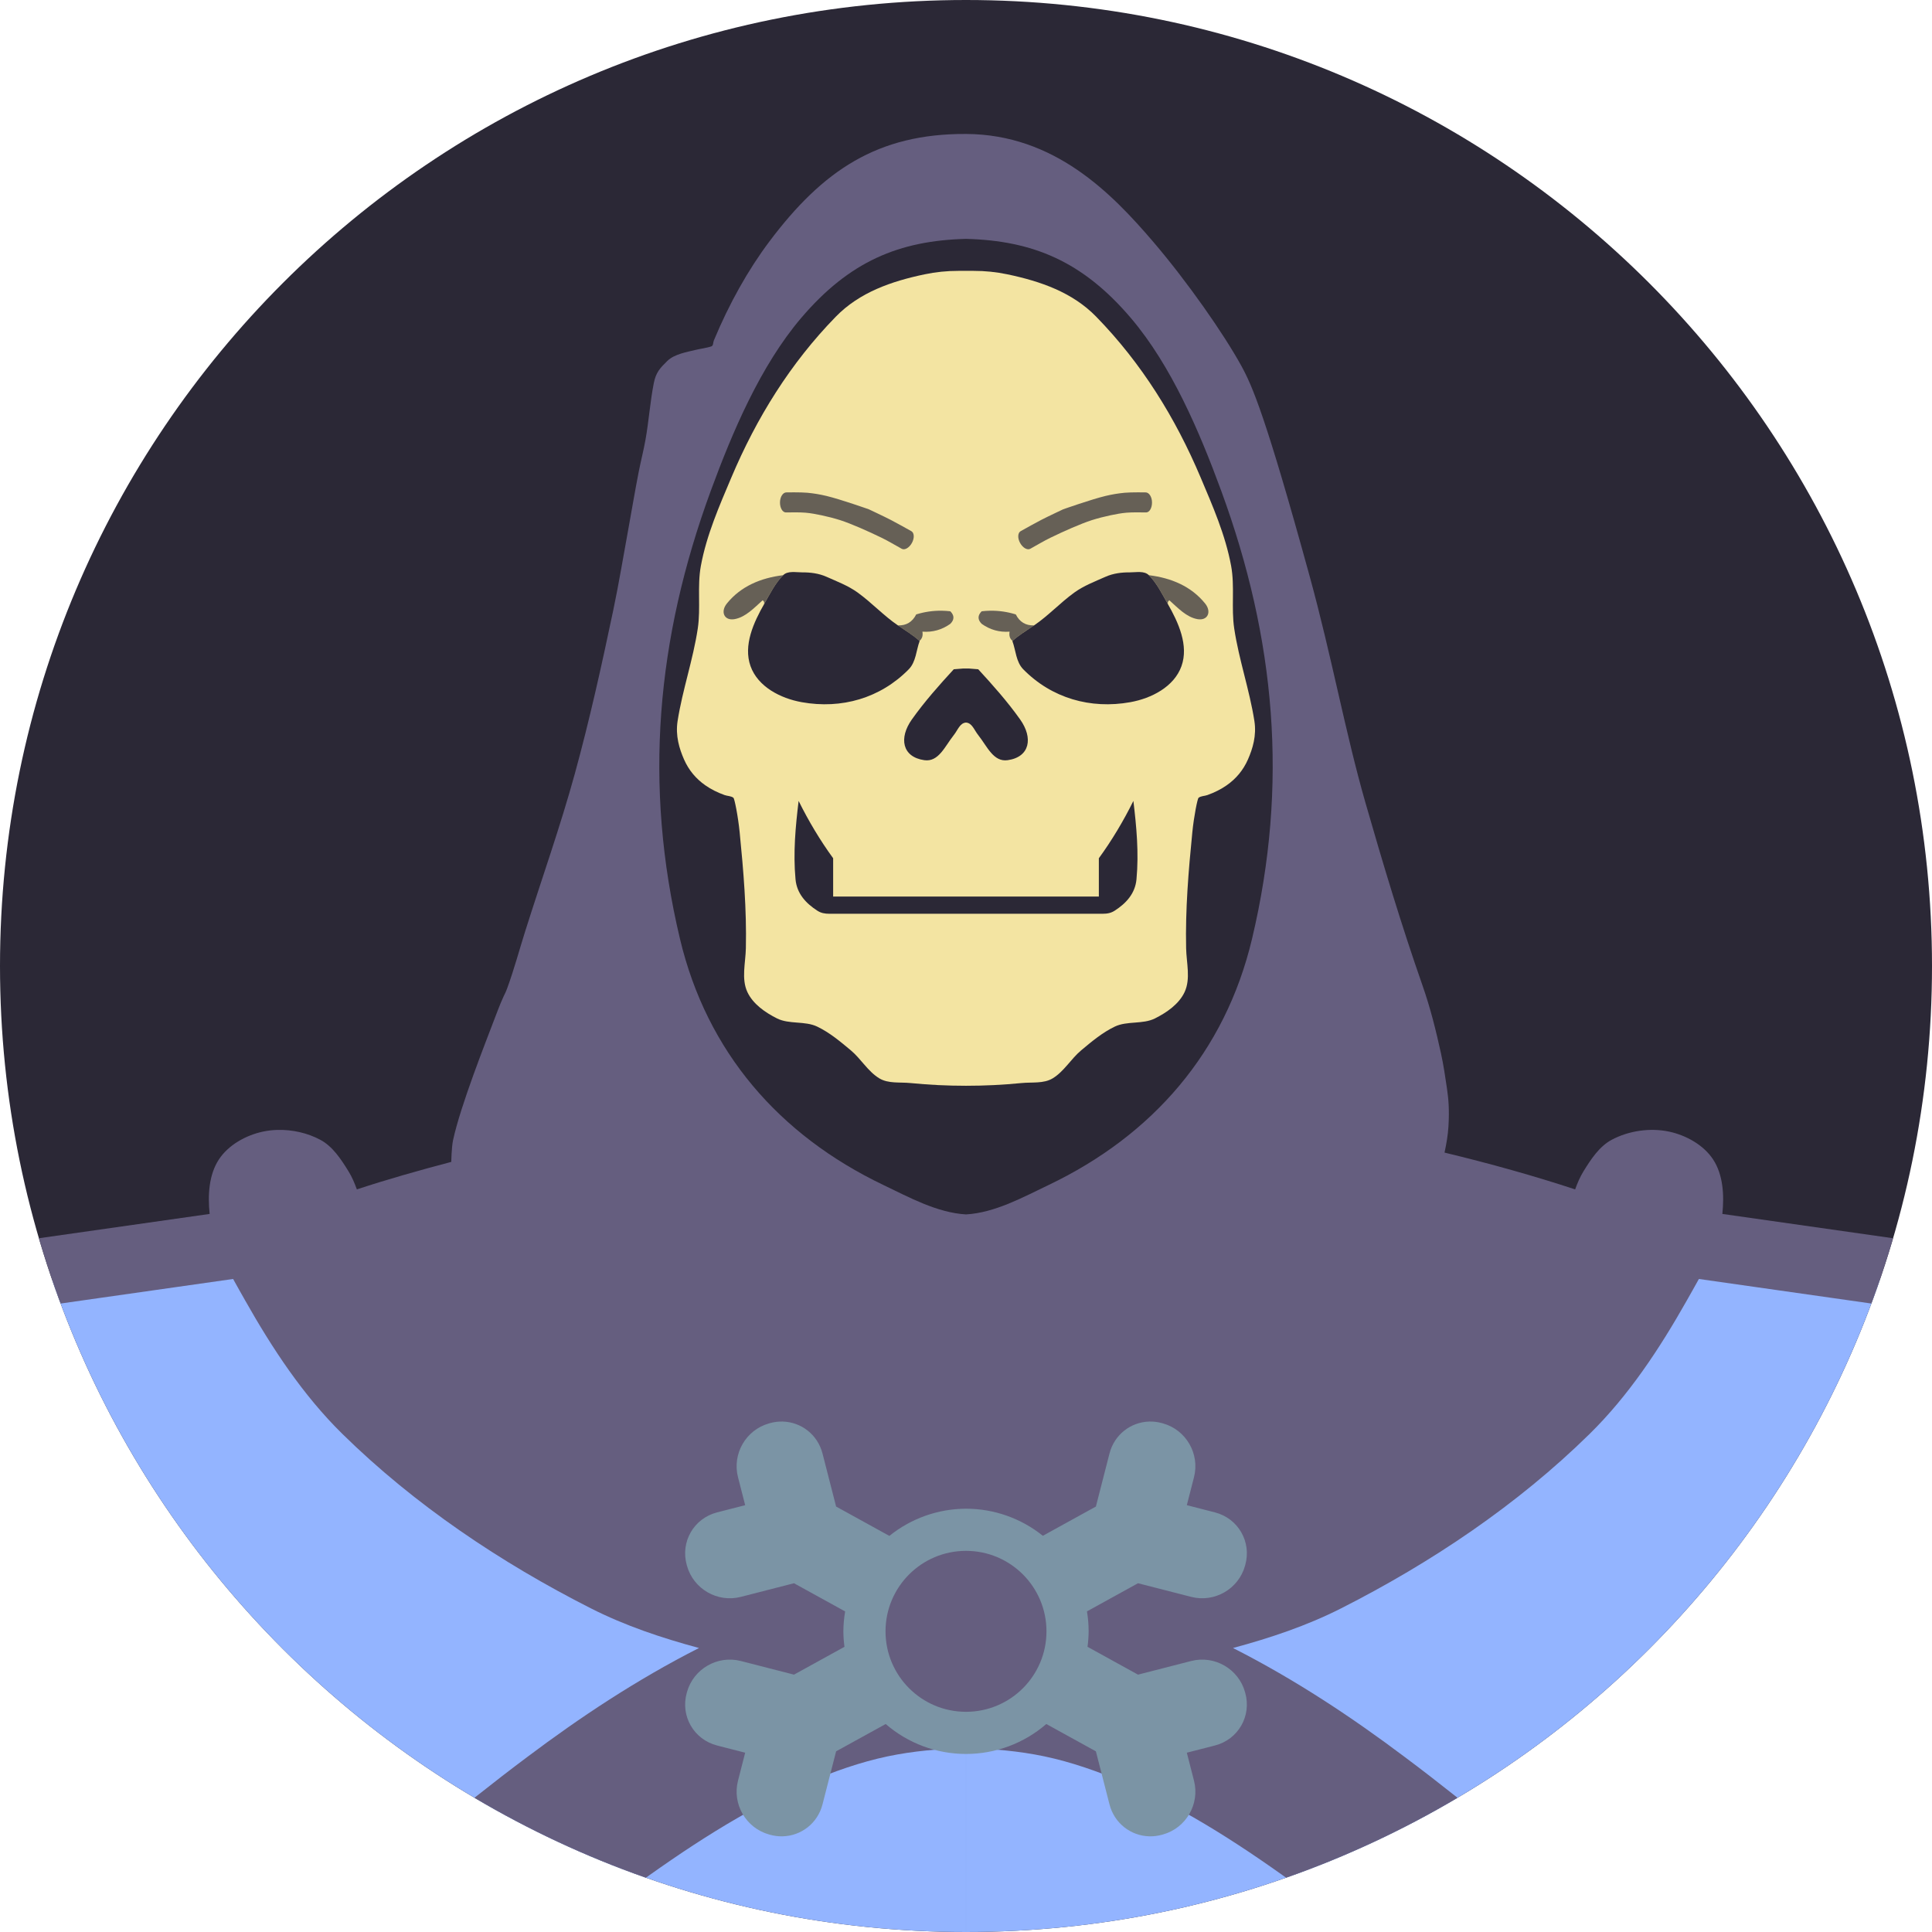
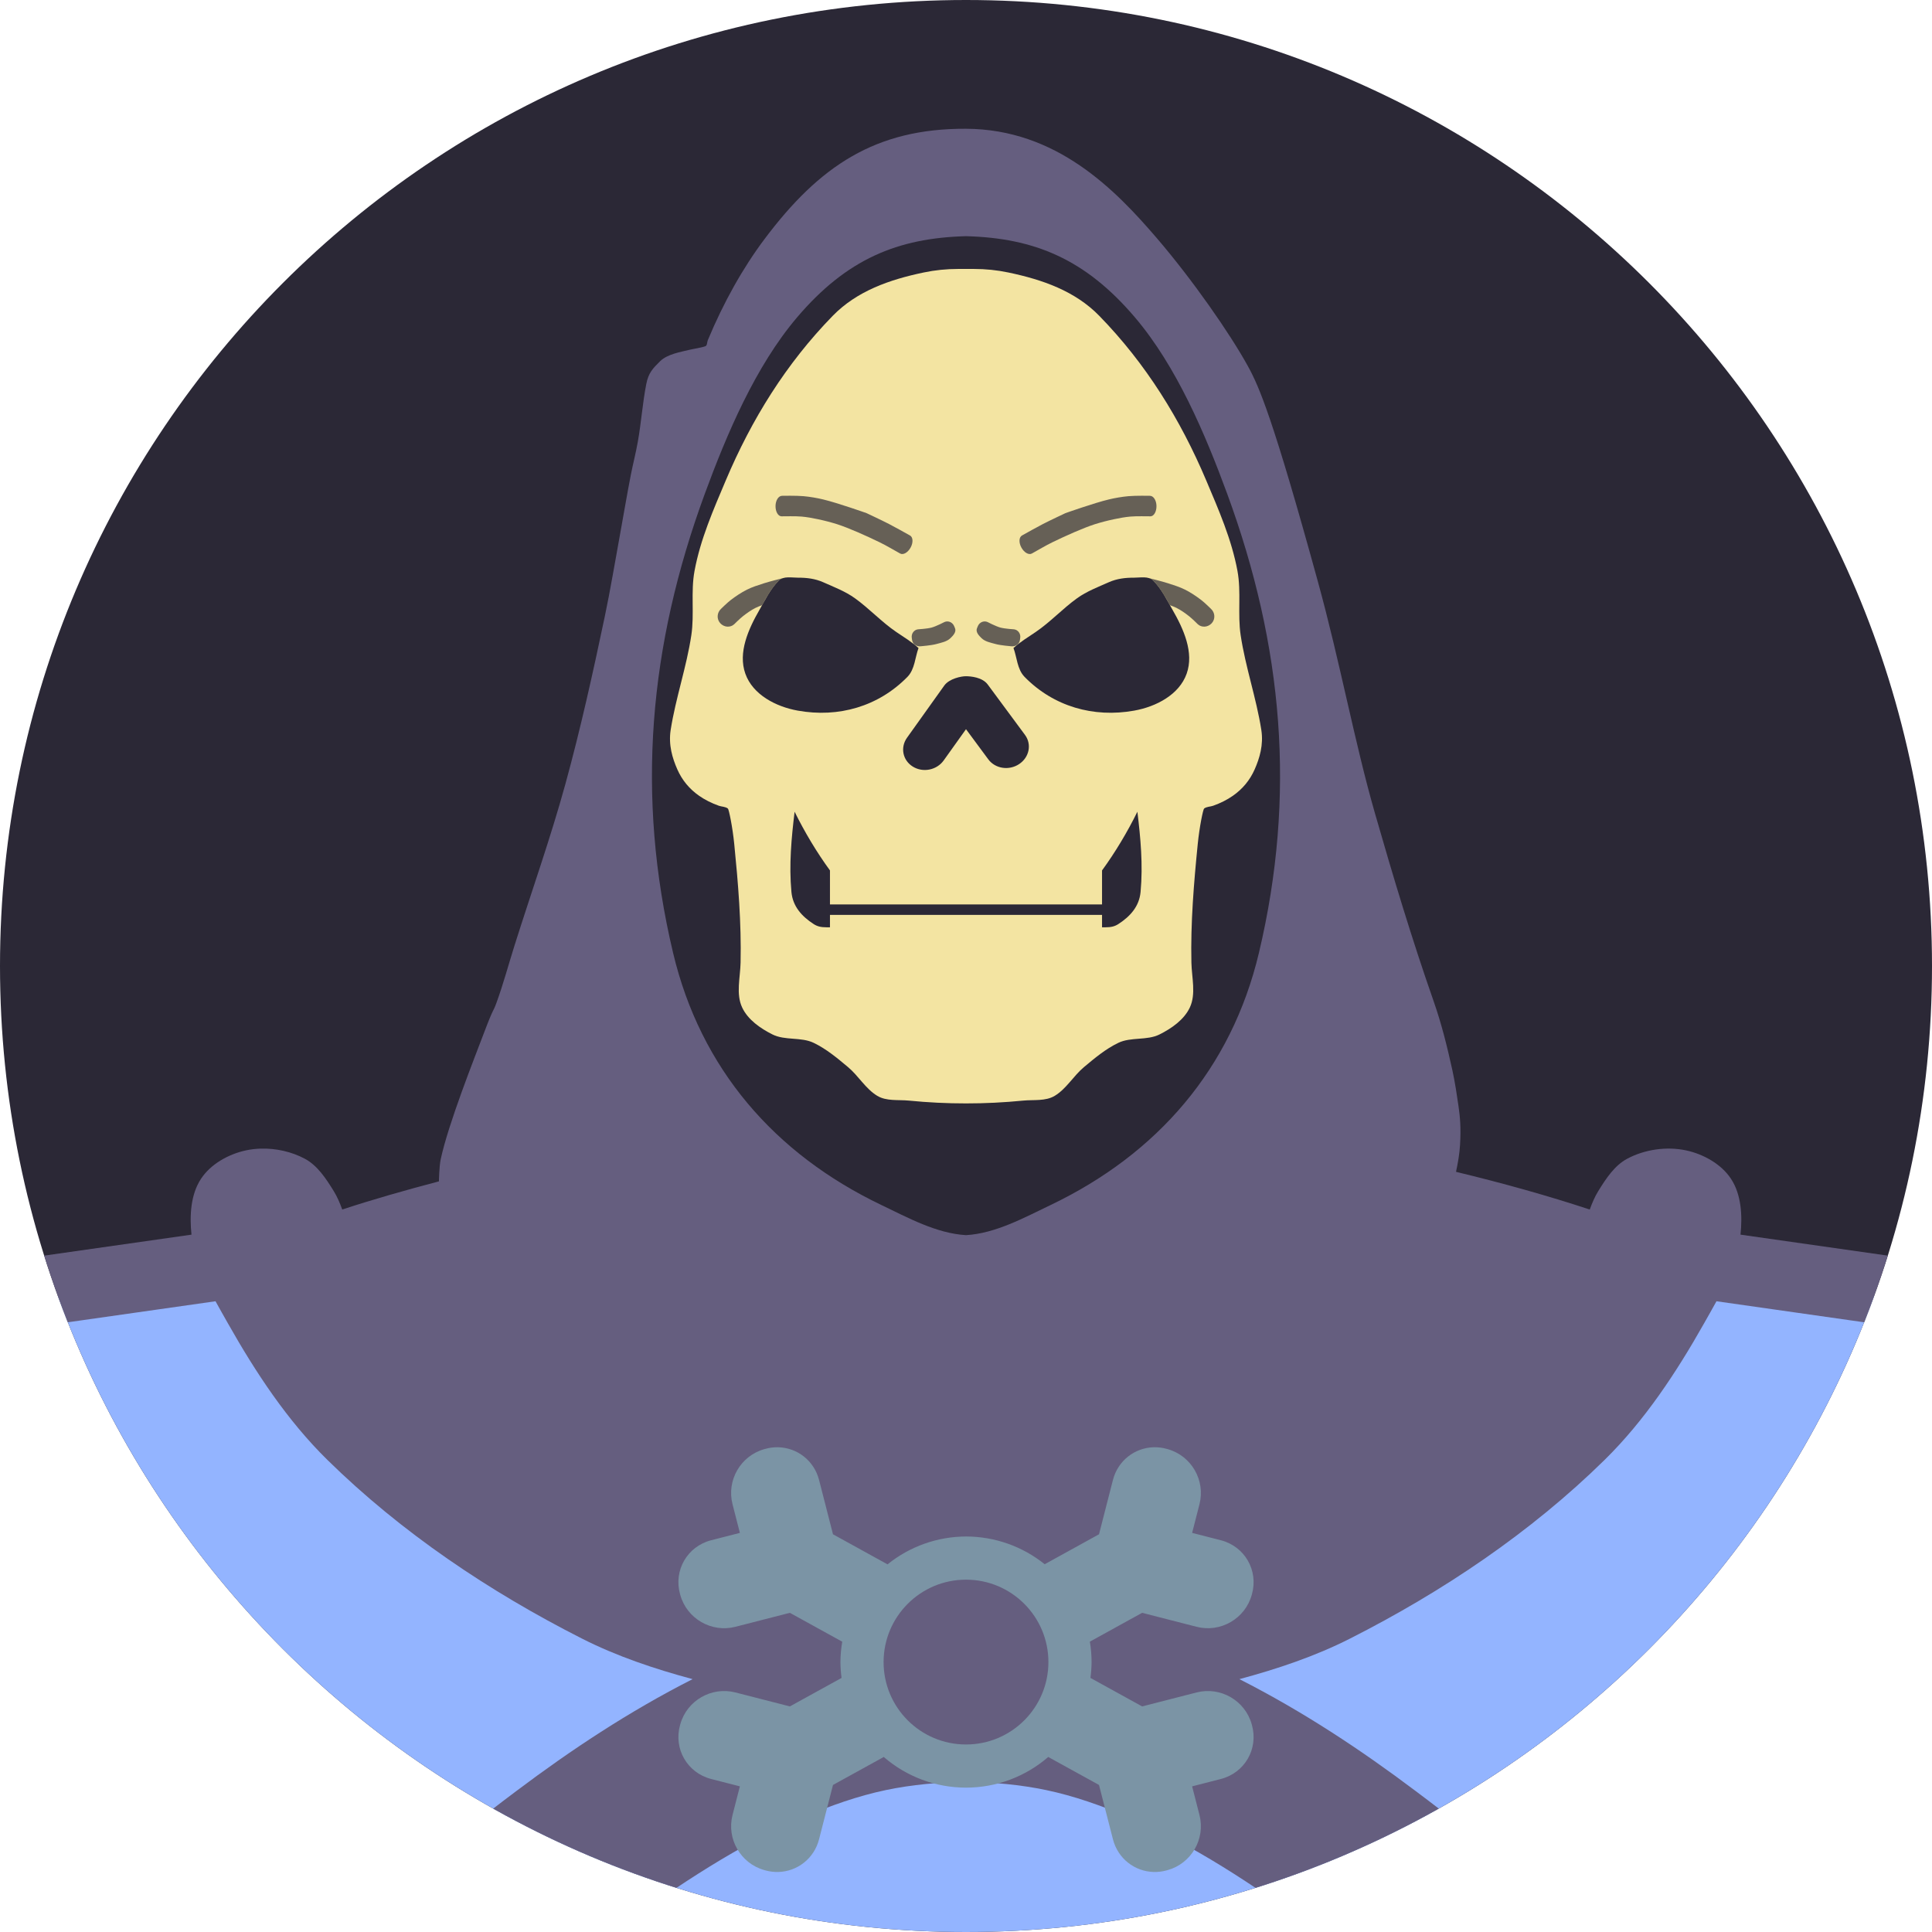
<svg xmlns="http://www.w3.org/2000/svg" xmlns:xlink="http://www.w3.org/1999/xlink" width="512" height="512" viewBox="0 0 512 512" version="1.1" id="svg1" xml:space="preserve">
  <defs id="defs1">
    <linearGradient id="swatch3">
      <stop style="stop-color:#655e7f;stop-opacity:1;" offset="0" id="stop3" />
    </linearGradient>
    <linearGradient id="swatch7">
      <stop style="stop-color:#2b2836;stop-opacity:1;" offset="0" id="stop7" />
    </linearGradient>
    <linearGradient id="swatch5">
      <stop style="stop-color:#f3e4a2;stop-opacity:1;" offset="0" id="stop5" />
    </linearGradient>
    <linearGradient id="swatch4">
      <stop style="stop-color:#7b94a5;stop-opacity:1;" offset="0" id="stop4" />
    </linearGradient>
    <linearGradient id="swatch2">
      <stop style="stop-color:#655e7f;stop-opacity:1;" offset="0" id="stop2" />
    </linearGradient>
    <linearGradient id="swatch1">
      <stop style="stop-color:#93b4ff;stop-opacity:1;" offset="0" id="stop1" />
    </linearGradient>
    <clipPath clipPathUnits="userSpaceOnUse" id="clipPath35">
      <circle style="fill:url(#linearGradient36);fill-opacity:1;fill-rule:evenodd;stroke-width:1.5" id="circle36" cx="450" cy="356" r="384" />
    </clipPath>
    <linearGradient xlink:href="#swatch7" id="linearGradient36" gradientUnits="userSpaceOnUse" gradientTransform="matrix(1.5,0,0,1.5,229.4852,-70.90806)" x1="-108.99" y1="284.605" x2="403.01" y2="284.605" />
    <linearGradient id="swatch42">
      <stop style="stop-color:#65f97f;stop-opacity:1;" offset="0" id="stop42" />
    </linearGradient>
    <linearGradient id="swatch41">
      <stop style="stop-color:#000000;stop-opacity:1;" offset="0" id="stop41" />
    </linearGradient>
-     <linearGradient xlink:href="#swatch5" id="linearGradient1" gradientUnits="userSpaceOnUse" x1="419.482" y1="371.474" x2="605.402" y2="371.474" gradientTransform="matrix(1.214576,0,0,1.226942,-22.39972,-241.094)" />
    <clipPath clipPathUnits="userSpaceOnUse" id="clipPath1">
      <circle style="opacity:0.402;fill:url(#linearGradient2);fill-opacity:1;fill-rule:evenodd;stroke-width:1.477" id="circle2" cx="600" cy="327.179" r="378.113" />
    </clipPath>
    <linearGradient xlink:href="#swatch7" id="linearGradient2" gradientUnits="userSpaceOnUse" gradientTransform="matrix(1.477002,0,0,1.477002,382.866,-93.18359)" x1="-108.99" y1="284.605" x2="403.01" y2="284.605" />
+     <clipPath clipPathUnits="userSpaceOnUse" id="clipPath31">
+       <rect style="fill:#f36a66;fill-rule:nonzero;stroke:#000000;stroke-width:0" id="rect32" width="241.123" height="132.229" x="489.318" y="248.194" ry="2.875" />
+     </clipPath>
+     <clipPath clipPathUnits="userSpaceOnUse" id="clipPath11">
+       <path id="path11" style="opacity:0.5;fill:#f36a66;fill-rule:evenodd;stroke-width:1.442" d="M 969.251,321.533 A 369.251,369.251 0 0 1 600,690.784 369.251,369.251 0 0 1 230.749,321.533 369.251,369.251 0 0 1 600,-47.717 369.251,369.251 0 0 1 969.251,321.533 Z" />
+     </clipPath>
  </defs>
  <g id="layer1">
-     <circle style="fill:#2b2836;fill-opacity:1;fill-rule:evenodd" id="circle1" cx="256" cy="256" r="256" />
+     <circle style="fill:#2b2836;fill-opacity:1;fill-rule:evenodd" id="circle11" cx="256" cy="256" r="256" />
  </g>
-   <g style="clip-rule:evenodd;fill-rule:evenodd;image-rendering:optimizeQuality;shape-rendering:geometricPrecision;text-rendering:geometricPrecision" id="g1" transform="matrix(0.677047,0,0,0.677047,-150.2282,34.48429)" clip-path="url(#clipPath1)">
-     <path id="path2" style="clip-rule:evenodd;display:inline;opacity:1;fill:#93b4ff;fill-opacity:1;fill-rule:evenodd;image-rendering:optimizeQuality;shape-rendering:geometricPrecision;text-rendering:geometricPrecision" d="m 436.508,423.117 c -57.136,2.871 -118.886,15.416 -175.535,23.512 -45.252,6.466 -100.049,30.03 -126.283,61.48 -26.235,31.451 -27.759,56.544 -28.357,101.391 -0.76,56.914 24.546,90.684 25.201,93.867 -7.96,9.949 -13.506,22.678 -15.961,36.633 432.362,0 -375.017,-0.102 484.428,-0.102 V 443.254 c -44.642,0.931 -71.057,-0.655 -115.055,-7.957 -15.951,-2.647 -38.037,-11.369 -48.437,-12.179 z m 326.984,0 c 57.136,2.871 118.886,15.416 175.535,23.512 45.252,6.466 100.049,30.03 126.283,61.48 26.235,31.451 27.759,56.544 28.357,101.391 0.76,56.914 -24.546,90.684 -25.201,93.867 7.96,9.949 13.506,22.678 15.961,36.633 -432.362,0 375.017,-0.102 -484.428,-0.102 V 443.254 c 44.642,0.931 71.057,-0.655 115.055,-7.957 15.951,-2.647 38.037,-11.369 48.437,-12.179 z" />
+   <g style="clip-rule:evenodd;fill-rule:evenodd;image-rendering:optimizeQuality;shape-rendering:geometricPrecision;text-rendering:geometricPrecision" id="g1" transform="matrix(0.6932961,0,0,0.6932961,-159.9777,33.08228)" clip-path="url(#clipPath11)">
+     <path id="path2" style="clip-rule:evenodd;display:inline;opacity:1;fill:#93b4ff;fill-opacity:1;fill-rule:evenodd;image-rendering:optimizeQuality;shape-rendering:geometricPrecision;text-rendering:geometricPrecision" d="m 436.508,423.117 c -57.136,2.871 -118.887,15.416 -175.535,23.512 -45.252,6.466 -100.049,30.03 -126.283,61.48 -26.234,31.45 -27.759,56.544 -28.357,101.391 -0.76,56.914 15.467,87.668 13.887,90.508 -6.193,11.135 -2.192,26.038 -4.646,39.992 h 968.855 c -2.455,-13.954 1.547,-28.857 -4.646,-39.992 -1.58,-2.84 14.646,-33.594 13.887,-90.508 -0.599,-44.847 -2.123,-69.94 -28.358,-101.391 -26.234,-31.45 -81.032,-55.014 -126.283,-61.48 -56.649,-8.095 -118.399,-20.641 -175.535,-23.512 -10.4,0.811 -32.486,9.532 -48.438,12.18 -43.998,7.302 -70.413,8.888 -115.055,7.957 -44.642,0.931 -71.057,-0.655 -115.055,-7.957 -15.951,-2.647 -38.037,-11.369 -48.438,-12.18 z" />
    <path id="path35" style="clip-rule:evenodd;display:inline;opacity:0.2;fill:#2b2836;fill-opacity:1;fill-rule:evenodd;image-rendering:optimizeQuality;shape-rendering:geometricPrecision;text-rendering:geometricPrecision" d="m 273.562,588.959 c -5.551,-0.152 -5.651,6.679 -6.365,10.633 -2.432,13.466 -4.621,27.097 -4.531,40.795 0.065,9.851 1.145,19.719 3.398,29.271 2.464,10.444 5.627,20.777 9.859,30.627 5.439,12.658 9.684,25.777 14.754,38.576 0.144,0.363 0.327,0.76 0.48,1.139 h 28.271 c -23.17,-21.738 -36.925,-51.989 -42.781,-82.885 -3.523,-18.585 -3.238,-37.719 0.246,-56.443 0.67,-3.601 2.533,-9.173 -1.473,-11.156 -0.582,-0.288 -1.201,-0.524 -1.859,-0.557 z m 652.877,0 c -0.659,0.032 -1.277,0.269 -1.859,0.557 -4.006,1.983 -2.143,7.555 -1.473,11.156 3.484,18.724 3.769,37.859 0.246,56.443 C 917.496,688.011 903.741,718.262 880.571,740 h 28.271 c 0.153,-0.378 0.337,-0.775 0.48,-1.139 5.07,-12.799 9.315,-25.918 14.754,-38.576 4.232,-9.85 7.396,-20.183 9.859,-30.627 2.253,-9.552 3.334,-19.42 3.398,-29.271 0.09,-13.697 -2.099,-27.329 -4.531,-40.795 -0.714,-3.954 -0.814,-10.785 -6.365,-10.633 z" />
    <path id="path55" style="display:inline;opacity:1;fill:#655e7f;fill-rule:nonzero;stroke-width:1.191" d="m 600,1.5 c -34.618,-0.153 -56.062,14.252 -77,42.146 -8.252,10.993 -15.695,24.236 -21.709,38.719 -0.312,0.75 -0.16,1.979 -0.924,2.262 -1.595,0.59 -4.637,1.001 -6.354,1.43 -3.023,0.755 -8.188,1.583 -10.926,4.291 -2.782,2.751 -4.45,4.42 -5.287,8.664 -1.447,7.333 -1.939,14.828 -3.254,22.186 -0.758,4.242 -1.842,8.42 -2.672,12.648 -1.459,7.432 -2.687,14.908 -4.055,22.357 -1.947,10.608 -3.688,21.258 -5.908,31.812 -4.507,21.429 -9.238,42.834 -15.039,63.949 -5.717,20.81 -12.97,41.167 -19.455,61.75 -2.301,7.302 -4.28,14.712 -6.902,21.904 -1.394,3.823 -0.939,1.379 -4.686,11.271 -3.746,9.893 -13.68,34.841 -16.613,48.498 -0.595,2.768 -0.686,8.467 -0.686,8.467 -12.801,3.375 -25.265,6.908 -36.959,10.766 -0.895,-2.459 -1.9,-4.863 -3.273,-7.084 -2.904,-4.695 -6.177,-9.738 -11.047,-12.338 -5.014,-2.677 -11.004,-4.026 -16.811,-3.859 -1.936,0.056 -3.851,0.279 -5.703,0.678 -6.62,1.425 -13.441,5.212 -17.162,10.869 -3.963,6.025 -4.386,14.089 -3.629,21.336 l -133.264,18.98 c -7.564,1.077 -12.822,7.795 -11.787,15.062 1.035,7.267 7.959,12.249 15.523,11.172 l 138.711,-19.754 c 1.565,2.852 3.174,5.672 4.748,8.457 10.585,18.733 22.658,37.095 38.006,52.176 28.275,27.783 61.982,50.399 97.34,68.32 13.378,6.78 27.723,11.575 42.266,15.494 -24.367,12.373 -46.595,27.147 -67.168,42.621 -26.852,20.065 -51.843,41.506 -76.041,62.854 C 336.804,713.236 321.703,726.796 306.596,740 h 98.549 c 20.604,-17.807 41.16,-35.134 62.344,-50.742 22.937,-16.783 45.928,-31.878 69.898,-42.156 10.739,-4.625 21.417,-8.352 31.951,-10.564 9.849,-2.06 20.409,-3.053 30.662,-3.092 10.254,0.039 20.813,1.031 30.662,3.092 10.534,2.212 21.212,5.939 31.951,10.564 23.971,10.278 46.961,25.373 69.898,42.156 21.184,15.608 41.739,32.936 62.344,50.742 h 98.549 c -15.107,-13.204 -30.209,-26.764 -45.686,-40.395 -24.198,-21.347 -49.189,-42.788 -76.041,-62.854 -20.573,-15.474 -42.801,-30.249 -67.168,-42.621 14.543,-3.919 28.888,-8.714 42.266,-15.494 35.358,-17.921 69.065,-40.537 97.34,-68.32 15.348,-15.08 27.421,-33.443 38.006,-52.176 1.574,-2.785 3.183,-5.605 4.748,-8.457 l 138.711,19.754 c 7.564,1.077 14.489,-3.905 15.523,-11.172 1.035,-7.267 -4.223,-13.985 -11.787,-15.062 L 896.053,424.223 c 0.757,-7.247 0.334,-15.311 -3.629,-21.336 -3.721,-5.657 -10.543,-9.444 -17.162,-10.869 -7.409,-1.595 -15.828,-0.388 -22.514,3.182 -4.87,2.6 -8.143,7.643 -11.047,12.338 -1.374,2.221 -2.378,4.625 -3.273,7.084 -15.974,-5.269 -33.105,-10.062 -51.123,-14.408 0.732,-3.402 1.337,-6.832 1.541,-10.293 0.389,-6.601 0.009,-10.703 -0.586,-14.799 -0.595,-4.095 -1.349,-9.254 -2.357,-13.816 -1.979,-8.955 -4.062,-17.493 -7.232,-26.547 -8.164,-23.316 -15.377,-47.287 -22.363,-71.637 -7.816,-27.24 -13.202,-57.239 -21.801,-88.531 -17.199,-62.59 -22.433,-74.486 -26.736,-82.322 C 700.896,79.752 686.629,59.313 673.225,43.646 657.044,24.736 634.618,1.653 600,1.5 Z" />
    <path id="path51" style="clip-rule:evenodd;display:inline;opacity:1;fill:#7b94a5;fill-rule:nonzero;stroke-width:0.971;image-rendering:optimizeQuality;shape-rendering:geometricPrecision;text-rendering:geometricPrecision" d="m 528.305,505.494 c -1.664,-0.049 -3.369,0.151 -5.07,0.627 l -0.324,0.092 c -9.074,2.541 -14.495,11.933 -12.154,21.061 l 2.809,10.951 -10.979,2.814 c -9.127,2.34 -14.429,11.53 -11.889,20.604 l 0.09,0.324 c 2.541,9.074 11.935,14.495 21.062,12.154 l 10.244,-2.627 10.58,-2.713 20.021,11.037 A 48,48 0 0 0 552,587.605 a 48,48 0 0 0 0.434,6.057 l -19.76,10.893 -10.58,-2.713 -10.244,-2.627 c -9.127,-2.34 -18.522,3.081 -21.062,12.154 l -0.09,0.324 c -2.541,9.074 2.761,18.263 11.889,20.604 l 10.979,2.814 -2.809,10.951 c -2.34,9.127 3.081,18.52 12.154,21.061 l 0.324,0.092 c 1.701,0.476 3.407,0.676 5.07,0.627 7.209,-0.211 13.632,-5.102 15.533,-12.518 l 2.996,-11.682 2.324,-9.066 19.406,-10.697 A 48,48 0 0 0 600,635.605 48,48 0 0 0 631.436,623.879 l 19.406,10.697 2.324,9.066 2.996,11.682 c 1.902,7.416 8.325,12.307 15.533,12.518 1.664,0.049 3.369,-0.151 5.07,-0.627 l 0.324,-0.092 c 9.074,-2.541 14.495,-11.933 12.154,-21.061 l -2.809,-10.951 10.979,-2.814 c 9.127,-2.34 14.429,-11.53 11.889,-20.604 l -0.09,-0.324 c -2.541,-9.074 -11.935,-14.495 -21.062,-12.154 l -10.244,2.627 -10.58,2.713 -19.76,-10.893 A 48,48 0 0 0 648,587.605 a 48,48 0 0 0 -0.652,-7.811 l 19.979,-11.014 10.58,2.713 10.244,2.627 c 9.127,2.34 18.522,-3.081 21.062,-12.154 l 0.09,-0.324 c 2.541,-9.074 -2.761,-18.263 -11.889,-20.604 l -10.979,-2.814 2.809,-10.951 c 2.34,-9.127 -3.081,-18.52 -12.154,-21.061 l -0.324,-0.092 c -1.701,-0.476 -3.407,-0.676 -5.07,-0.627 -7.209,0.211 -13.632,5.102 -15.533,12.518 l -2.996,11.682 -2.324,9.066 -20.766,11.447 A 48,48 0 0 0 600,539.605 48,48 0 0 0 570.006,550.252 l -20.848,-11.492 -2.324,-9.066 -2.996,-11.682 c -1.902,-7.416 -8.325,-12.307 -15.533,-12.518 z" />
    <circle style="clip-rule:evenodd;display:inline;opacity:1;fill:#655e7f;fill-rule:nonzero;image-rendering:optimizeQuality;shape-rendering:geometricPrecision;text-rendering:geometricPrecision" id="path52" cx="600" cy="587.605" r="31.5" />
    <path id="path9" style="clip-rule:evenodd;display:inline;opacity:1;fill:#2b2836;fill-opacity:1;fill-rule:evenodd;stroke-width:1.221;image-rendering:optimizeQuality;shape-rendering:geometricPrecision;text-rendering:geometricPrecision" d="m 600,42.563 c -26.152,0.692 -45.644,8.76 -64.592,31.055 -15.841,18.639 -26.841,44.501 -35.293,67.527 -21.276,57.963 -26.406,115.122 -12.074,175.406 10.525,44.273 38.84,76.831 79.555,96.314 10.191,4.877 21.078,10.884 32.404,11.549 11.326,-0.665 22.213,-6.672 32.404,-11.549 40.714,-19.483 69.029,-52.041 79.555,-96.314 C 726.291,256.266 721.161,199.107 699.885,141.145 691.432,118.118 680.433,92.256 664.592,73.617 645.644,51.323 626.152,43.254 600,42.563 Z" />
-     <path id="path1" style="clip-rule:evenodd;display:inline;opacity:1;fill:url(#linearGradient1);fill-opacity:1;fill-rule:evenodd;stroke-width:1.221;image-rendering:optimizeQuality;shape-rendering:geometricPrecision;text-rendering:geometricPrecision" d="m 597,55.088 c -4.492,0 -8.796,0.435 -13.18,1.352 -13.042,2.728 -25.492,7.064 -34.762,16.564 -17.824,18.269 -31.046,39.634 -40.898,62.953 -4.701,11.126 -9.696,22.453 -11.936,34.588 -1.487,8.054 0.003,16.44 -1.215,24.539 -1.839,12.234 -5.99,24.019 -7.895,36.195 -0.9,5.754 0.672,10.848 2.533,15.08 1.816,4.129 4.6,7.5 8.35,10.117 2.184,1.524 4.696,2.792 7.535,3.803 1.099,0.391 2.456,0.312 3.443,1.059 0.403,0.305 1.792,7.099 2.43,13.496 1.505,15.104 2.761,30.198 2.43,45.398 -0.125,5.743 -1.833,11.992 0.607,17.176 2.201,4.675 6.969,7.983 11.592,10.293 4.788,2.393 10.911,0.887 15.736,3.205 4.864,2.337 9.02,5.838 13.133,9.273 4.003,3.344 6.694,8.265 11.158,10.971 3.529,2.138 8.063,1.437 12.146,1.84 7.258,0.717 14.521,1.075 21.791,1.068 7.27,0.007 14.533,-0.352 21.791,-1.068 4.084,-0.403 8.618,0.298 12.146,-1.84 4.465,-2.705 7.155,-7.627 11.158,-10.971 4.113,-3.436 8.268,-6.937 13.133,-9.273 4.825,-2.318 10.948,-0.812 15.736,-3.205 4.622,-2.31 9.391,-5.618 11.592,-10.293 2.441,-5.183 0.733,-11.433 0.607,-17.176 -0.331,-15.2 0.925,-30.294 2.43,-45.398 0.637,-6.397 2.027,-13.191 2.43,-13.496 0.987,-0.747 2.344,-0.667 3.443,-1.059 2.84,-1.011 5.351,-2.279 7.535,-3.803 3.75,-2.617 6.534,-5.988 8.35,-10.117 1.861,-4.232 3.433,-9.326 2.533,-15.08 -1.904,-12.176 -6.056,-23.961 -7.895,-36.195 -1.218,-8.099 0.272,-16.485 -1.215,-24.539 -2.24,-12.135 -7.235,-23.462 -11.936,-34.588 C 681.987,112.638 668.765,91.273 650.941,73.004 641.672,63.503 629.221,59.167 616.18,56.439 611.796,55.522 607.492,55.088 603,55.088 h -3 z M 531.887,172.98 c 1.324,-0.049 2.731,0.13 3.971,0.123 3.189,-0.017 6.457,0.356 9.557,1.736 4.143,1.845 8.467,3.483 12.146,6.135 5.554,4.003 10.202,9.091 15.789,12.883 2.985,2.026 5.976,3.82 8.502,6.135 -1.343,3.561 -1.391,8.126 -4.25,11.041 -11.097,11.312 -26.324,15.682 -41.904,12.883 -8.334,-1.497 -17.165,-6.05 -20.039,-14.109 -2.884,-8.089 1.153,-17.067 5.465,-24.539 2.184,-3.785 4.132,-7.856 7.287,-11.041 0.912,-0.92 2.153,-1.197 3.477,-1.246 z m 136.227,0 c 1.324,0.049 2.565,0.326 3.477,1.246 3.155,3.185 5.103,7.256 7.287,11.041 4.312,7.472 8.349,16.45 5.465,24.539 -2.874,8.059 -11.705,12.612 -20.039,14.109 -15.58,2.799 -30.807,-1.571 -41.904,-12.883 -2.86,-2.915 -2.907,-7.48 -4.25,-11.041 2.526,-2.315 5.517,-4.109 8.502,-6.135 5.587,-3.792 10.235,-8.88 15.789,-12.883 3.68,-2.652 8.003,-4.29 12.146,-6.135 3.099,-1.38 6.368,-1.754 9.557,-1.736 1.24,0.007 2.647,-0.172 3.971,-0.123 z m -69.246,37.758 c 0.405,-0.025 1.89,-0.023 2.266,0 1.383,0.084 2.355,0.215 3.654,0.295 5.732,6.229 11.411,12.617 16.396,19.633 5.153,7.251 3.842,14.703 -4.857,15.949 -5.597,0.802 -7.999,-5.339 -11.539,-9.816 -1.646,-2.082 -2.391,-4.735 -4.787,-4.906 -2.397,0.171 -3.141,2.824 -4.787,4.906 -3.54,4.477 -5.942,10.618 -11.539,9.816 -8.7,-1.247 -10.01,-8.698 -4.857,-15.949 4.985,-7.016 10.665,-13.404 16.396,-19.633 1.299,-0.08 2.271,-0.211 3.654,-0.295 z m -64.383,51.828 C 538.345,270.382 542.955,278.093 548,285 v 15 h 104 v -15 c 5.045,-6.907 9.655,-14.618 13.516,-22.434 1.207,9.999 2.183,20.26 1.215,30.672 -0.521,5.604 -4.058,9.393 -8.502,12.27 -1.453,0.941 -2.888,1.229 -4.857,1.229 H 546.629 c -1.97,0 -3.404,-0.288 -4.857,-1.229 -4.444,-2.877 -7.981,-6.666 -8.502,-12.27 -0.968,-10.412 0.008,-20.672 1.215,-30.672 z" />
+     <path id="path1" style="clip-rule:evenodd;display:inline;opacity:1;fill:#f3e4a2;fill-opacity:1;fill-rule:evenodd;stroke-width:1.221;image-rendering:optimizeQuality;shape-rendering:geometricPrecision;text-rendering:geometricPrecision" d="m 597,55.088 c -4.492,0 -8.796,0.435 -13.18,1.352 -13.042,2.728 -25.492,7.064 -34.762,16.564 -17.824,18.269 -31.046,39.634 -40.898,62.953 -4.701,11.126 -9.696,22.453 -11.936,34.588 -1.487,8.054 0.003,16.44 -1.215,24.539 -1.839,12.234 -5.99,24.019 -7.895,36.195 -0.9,5.754 0.672,10.848 2.533,15.08 1.816,4.129 4.6,7.5 8.35,10.117 2.184,1.524 4.696,2.792 7.535,3.803 1.099,0.391 2.456,0.312 3.443,1.059 0.403,0.305 1.792,7.099 2.43,13.496 1.505,15.104 2.761,30.198 2.43,45.398 -0.125,5.743 -1.833,11.992 0.607,17.176 2.201,4.675 6.969,7.983 11.592,10.293 4.788,2.393 10.911,0.887 15.736,3.205 4.864,2.337 9.02,5.838 13.133,9.273 4.003,3.344 6.694,8.265 11.158,10.971 3.529,2.138 8.063,1.437 12.146,1.84 7.258,0.717 14.521,1.075 21.791,1.068 7.27,0.007 14.533,-0.352 21.791,-1.068 4.084,-0.403 8.618,0.298 12.146,-1.84 4.465,-2.705 7.155,-7.627 11.158,-10.971 4.113,-3.436 8.268,-6.937 13.133,-9.273 4.825,-2.318 10.948,-0.812 15.736,-3.205 4.622,-2.31 9.391,-5.618 11.592,-10.293 2.441,-5.183 0.733,-11.433 0.607,-17.176 -0.331,-15.2 0.925,-30.294 2.43,-45.398 0.637,-6.397 2.027,-13.191 2.43,-13.496 0.987,-0.747 2.344,-0.667 3.443,-1.059 2.84,-1.011 5.351,-2.279 7.535,-3.803 3.75,-2.617 6.534,-5.988 8.35,-10.117 1.861,-4.232 3.433,-9.326 2.533,-15.08 -1.904,-12.176 -6.056,-23.961 -7.895,-36.195 -1.218,-8.099 0.272,-16.485 -1.215,-24.539 -2.24,-12.135 -7.235,-23.462 -11.936,-34.588 C 681.987,112.638 668.765,91.273 650.941,73.004 641.672,63.503 629.221,59.167 616.18,56.439 611.796,55.522 607.492,55.088 603,55.088 h -3 z M 531.887,172.98 c 1.324,-0.049 2.731,0.13 3.971,0.123 3.189,-0.017 6.457,0.356 9.557,1.736 4.143,1.845 8.467,3.483 12.146,6.135 5.554,4.003 10.202,9.091 15.789,12.883 2.985,2.026 5.976,3.82 8.502,6.135 -1.343,3.561 -1.391,8.126 -4.25,11.041 -11.097,11.312 -26.324,15.682 -41.904,12.883 -8.334,-1.497 -17.165,-6.05 -20.039,-14.109 -2.884,-8.089 1.153,-17.067 5.465,-24.539 2.184,-3.785 4.132,-7.856 7.287,-11.041 0.912,-0.92 2.153,-1.197 3.477,-1.246 z m 136.227,0 c 1.324,0.049 2.565,0.326 3.477,1.246 3.155,3.185 5.103,7.256 7.287,11.041 4.312,7.472 8.349,16.45 5.465,24.539 -2.874,8.059 -11.705,12.612 -20.039,14.109 -15.58,2.799 -30.807,-1.571 -41.904,-12.883 -2.86,-2.915 -2.907,-7.48 -4.25,-11.041 2.526,-2.315 5.517,-4.109 8.502,-6.135 5.587,-3.792 10.235,-8.88 15.789,-12.883 3.68,-2.652 8.003,-4.29 12.146,-6.135 3.099,-1.38 6.368,-1.754 9.557,-1.736 1.24,0.007 2.647,-0.172 3.971,-0.123 z m -68.115,37.787 c 1.752,0.022 6.224,0.349 8.318,3.182 l 14.227,19.24 c 2.654,3.589 1.663,8.563 -2.221,11.152 -3.884,2.589 -9.149,1.785 -11.803,-1.805 L 600,231.014 l -8.52,11.934 c -2.654,3.717 -7.919,4.775 -11.803,2.373 -3.884,-2.402 -4.874,-7.328 -2.221,-11.045 l 14.227,-19.926 c 1.914,-2.68 6.563,-3.604 8.314,-3.582 z m -65.514,51.799 C 538.345,270.382 542.955,278.093 548,285 v 13 h 104 v -13 c 5.045,-6.907 9.655,-14.618 13.516,-22.434 1.207,9.999 2.183,20.26 1.215,30.672 -0.521,5.604 -4.058,9.393 -8.502,12.27 -1.453,0.941 -2.888,1.229 -4.857,1.229 H 652 V 302 H 548 v 4.736 h -1.371 c -1.97,0 -3.404,-0.288 -4.857,-1.229 -4.444,-2.877 -7.981,-6.666 -8.502,-12.27 -0.968,-10.412 0.008,-20.672 1.215,-30.672 z" />
+     <path id="rect18" style="clip-rule:evenodd;display:inline;opacity:0.7;fill:#2b2836;fill-rule:nonzero;stroke:#000000;stroke-width:0;image-rendering:optimizeQuality;shape-rendering:geometricPrecision;text-rendering:geometricPrecision" d="m 529.969,173.287 c -0.003,10e-4 -0.007,9.4e-4 -0.01,0.002 0,0 -4.834,1.192 -7.201,1.955 -2.39,0.771 -4.425,1.399 -6.49,2.434 -2.209,1.107 -4.277,2.498 -6.238,4 -1.301,0.997 -3.641,3.303 -3.641,3.303 -1.626,1.475 -1.768,3.941 -0.316,5.529 1.452,1.588 3.828,1.759 5.326,0.383 0,0 2.157,-2.147 3.354,-3.082 1.508,-1.178 3.082,-2.304 4.793,-3.162 0.807,-0.405 1.649,-0.731 2.504,-1.025 1.839,-3.293 3.658,-6.667 6.361,-9.396 0.449,-0.453 0.979,-0.749 1.559,-0.939 z m 140.062,1e-5 c 0.58,0.191 1.11,0.486 1.559,0.939 2.703,2.729 4.522,6.104 6.361,9.396 0.855,0.295 1.697,0.621 2.504,1.025 1.711,0.858 3.285,1.984 4.793,3.162 1.197,0.935 3.354,3.082 3.354,3.082 1.498,1.376 3.875,1.205 5.326,-0.383 1.452,-1.588 1.31,-4.054 -0.316,-5.529 0,0 -2.339,-2.307 -3.641,-3.303 -1.961,-1.502 -4.03,-2.893 -6.238,-4 -2.065,-1.035 -4.101,-1.663 -6.49,-2.434 -2.367,-0.764 -7.201,-1.955 -7.201,-1.955 -0.003,-3.8e-4 -0.006,-7.7e-4 -0.01,-0.002 z m -77.172,16.539 c -0.36,-0.002 -0.724,0.067 -1.07,0.217 0,0 -3.187,1.648 -4.904,2.119 -1.703,0.467 -5.254,0.678 -5.254,0.678 -1.493,0.192 -2.578,1.62 -2.365,3.203 l 0.115,0.848 c 0.213,1.583 1.71,2.661 3.424,2.416 0,0 3.925,-0.311 5.812,-0.83 1.899,-0.522 4.044,-0.896 5.455,-2.27 1.002,-0.975 2.335,-2.356 1.715,-3.826 l -0.334,-0.789 c -0.465,-1.103 -1.514,-1.759 -2.594,-1.766 z m 14.281,-1e-5 c -1.08,0.007 -2.128,0.662 -2.594,1.766 l -0.334,0.789 c -0.62,1.471 0.713,2.851 1.715,3.826 1.411,1.373 3.556,1.748 5.455,2.27 1.888,0.519 5.812,0.83 5.812,0.83 1.714,0.245 3.211,-0.833 3.424,-2.416 l 0.115,-0.848 c 0.213,-1.583 -0.873,-3.011 -2.365,-3.203 0,0 -3.551,-0.21 -5.254,-0.678 -1.718,-0.472 -4.904,-2.119 -4.904,-2.119 -0.346,-0.149 -0.71,-0.219 -1.07,-0.217 z" />
    <path id="rect19" style="clip-rule:evenodd;display:inline;opacity:0.7;fill:#2b2836;fill-rule:evenodd;image-rendering:optimizeQuality;shape-rendering:geometricPrecision;text-rendering:geometricPrecision" d="m 529.733,141.8 c 0,0 5.438,-0.105 8.141,0.141 2.527,0.231 5.042,0.656 7.509,1.247 5.639,1.35 16.591,5.232 16.591,5.232 v 0 c 0,0 5.757,2.696 8.582,4.151 2.712,1.397 5.353,2.928 8.029,4.392 1.182,0.646 1.292,2.704 0.247,4.614 -1.045,1.91 -2.821,2.935 -3.983,2.299 -2.631,-1.441 -5.194,-3.013 -7.893,-4.322 -5.277,-2.56 -11.685,-5.419 -16.192,-6.887 -2.426,-0.757 -4.891,-1.398 -7.378,-1.92 -2.066,-0.434 -4.15,-0.825 -6.253,-1.007 -2.544,-0.219 -6.137,-0.076 -7.66,-0.096 -1.295,-0.016 -2.312,-1.782 -2.281,-3.958 0.031,-2.177 1.165,-3.91 2.541,-3.886 z m 140.534,0 c 0,0 -5.438,-0.105 -8.141,0.141 -2.527,0.231 -5.042,0.656 -7.509,1.247 -5.639,1.35 -16.591,5.232 -16.591,5.232 v 0 c 0,0 -5.757,2.696 -8.582,4.151 -2.712,1.397 -5.353,2.928 -8.029,4.392 -1.182,0.646 -1.292,2.704 -0.247,4.614 1.045,1.91 2.821,2.935 3.983,2.299 2.631,-1.441 5.194,-3.013 7.893,-4.322 5.277,-2.56 11.685,-5.419 16.192,-6.887 2.426,-0.757 4.891,-1.398 7.378,-1.92 2.066,-0.434 4.15,-0.825 6.253,-1.007 2.544,-0.219 6.137,-0.076 7.66,-0.096 1.295,-0.016 2.312,-1.782 2.281,-3.958 -0.031,-2.177 -1.165,-3.91 -2.541,-3.886 z" />
-     <path id="path33" style="clip-rule:evenodd;display:inline;opacity:0.7;fill:#2b2836;fill-rule:evenodd;image-rendering:optimizeQuality;shape-rendering:geometricPrecision;text-rendering:geometricPrecision" d="m 528.422,174.217 c -0.048,0.003 -0.092,0.006 -0.141,0.01 -8.589,1.066 -16.395,4.291 -21.863,11.041 -2.666,3.291 -1.034,6.89 3.037,6.135 4.289,-0.795 7.57,-4.355 10.932,-7.361 0.485,0.28 0.686,0.689 0.607,1.227 0.004,0.019 -0.004,0.191 -0.002,0.236 0.044,-0.077 0.086,-0.159 0.131,-0.236 2.184,-3.785 4.132,-7.856 7.287,-11.041 0.004,-0.004 0.008,-0.006 0.012,-0.01 z m 62.076,13.893 c -3.36,-0.049 -6.691,0.435 -9.99,1.453 -1.504,2.979 -3.893,4.406 -7.16,4.293 7.5e-4,5.1e-4 10e-4,0.001 0.002,0.002 2.96,2.009 5.923,3.791 8.436,6.078 1.047,-0.866 1.434,-2.074 1.152,-3.625 4.001,0.296 7.645,-0.725 10.932,-3.066 1.619,-1.636 1.619,-3.273 0,-4.908 -1.127,-0.135 -2.251,-0.21 -3.371,-0.227 z m 81.08,-13.893 c 0.048,0.003 0.092,0.006 0.141,0.01 8.589,1.066 16.395,4.291 21.863,11.041 2.666,3.291 1.034,6.89 -3.037,6.135 -4.289,-0.795 -7.57,-4.355 -10.932,-7.361 -0.485,0.28 -0.686,0.689 -0.607,1.227 -0.004,0.019 0.004,0.191 0.002,0.236 -0.044,-0.077 -0.086,-0.159 -0.131,-0.236 -2.184,-3.785 -4.132,-7.856 -7.287,-11.041 -0.004,-0.004 -0.008,-0.006 -0.012,-0.01 z m -62.076,13.893 c 3.36,-0.049 6.691,0.435 9.99,1.453 1.504,2.979 3.893,4.406 7.16,4.293 -7.5e-4,5.1e-4 -10e-4,0.001 -0.002,0.002 -2.96,2.009 -5.923,3.791 -8.436,6.078 -1.047,-0.866 -1.434,-2.074 -1.152,-3.625 -4.001,0.296 -7.645,-0.725 -10.932,-3.066 -1.619,-1.636 -1.619,-3.273 0,-4.908 1.127,-0.135 2.251,-0.21 3.371,-0.227 z" />
  </g>
</svg>
